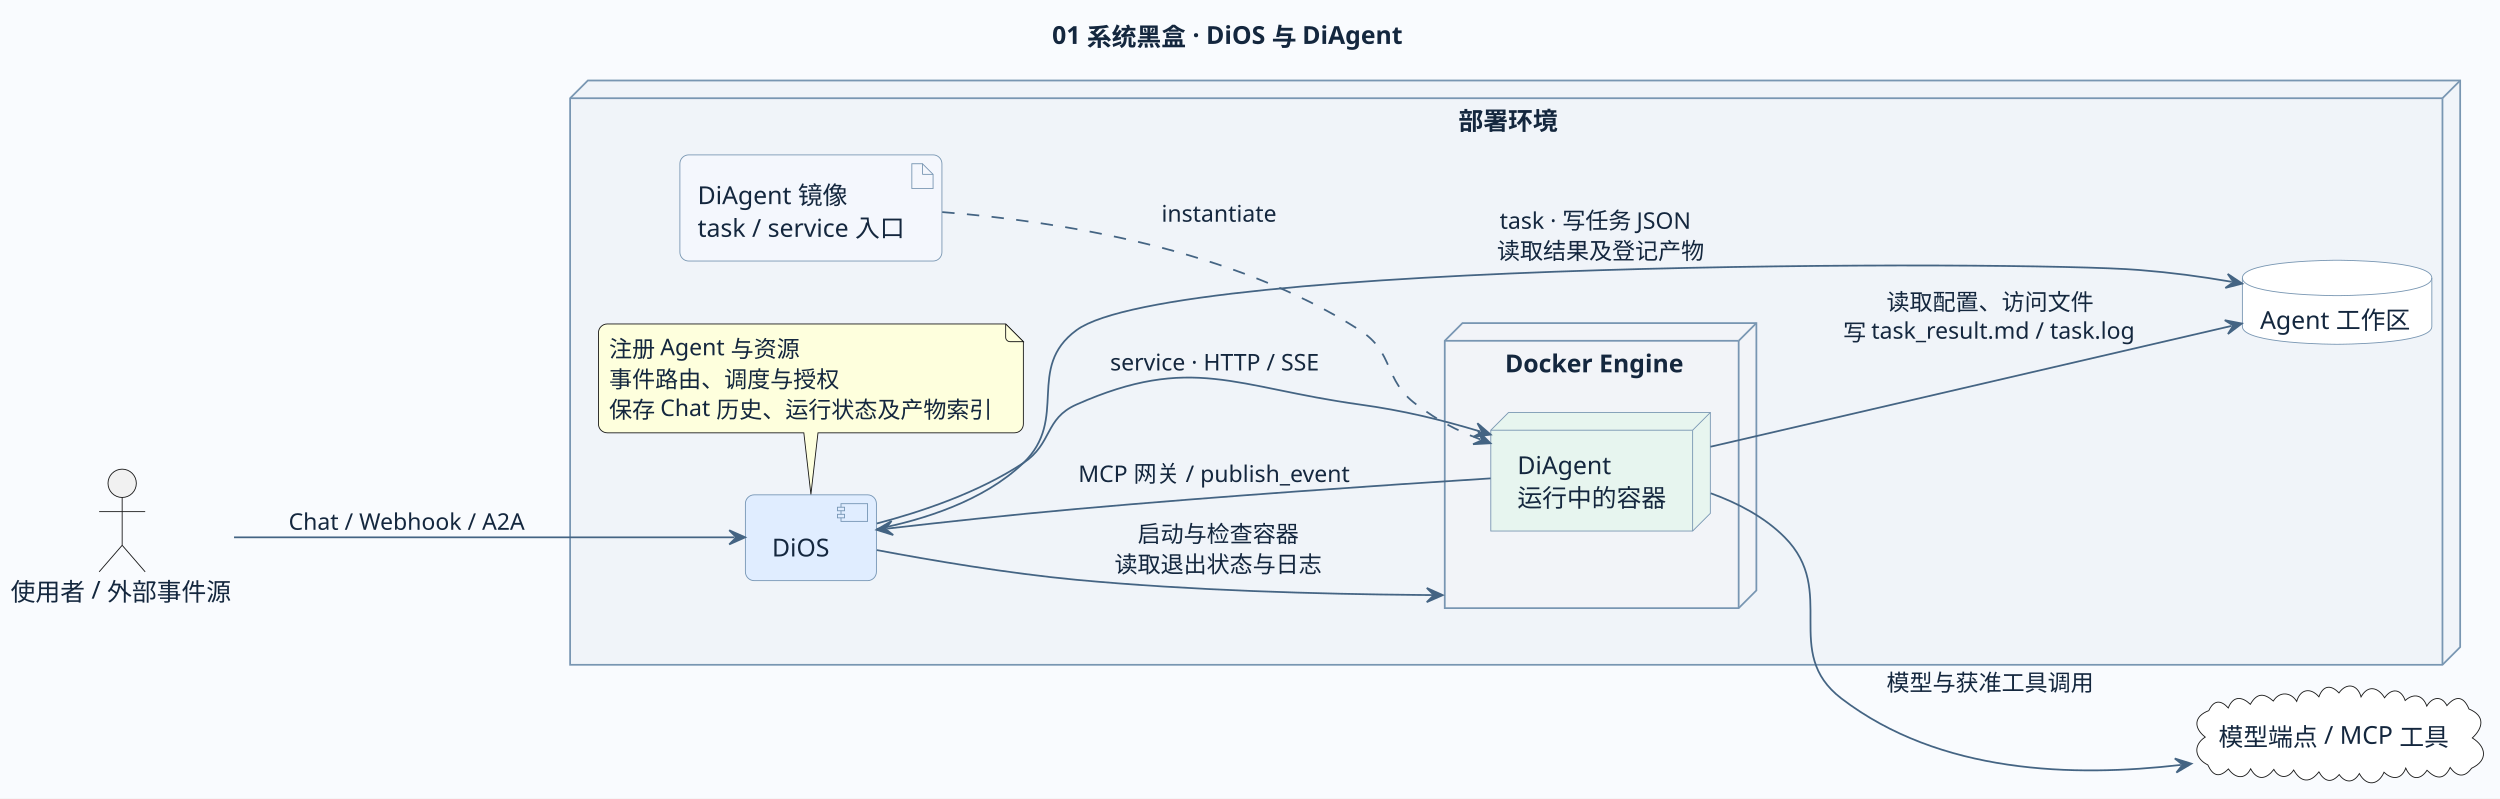
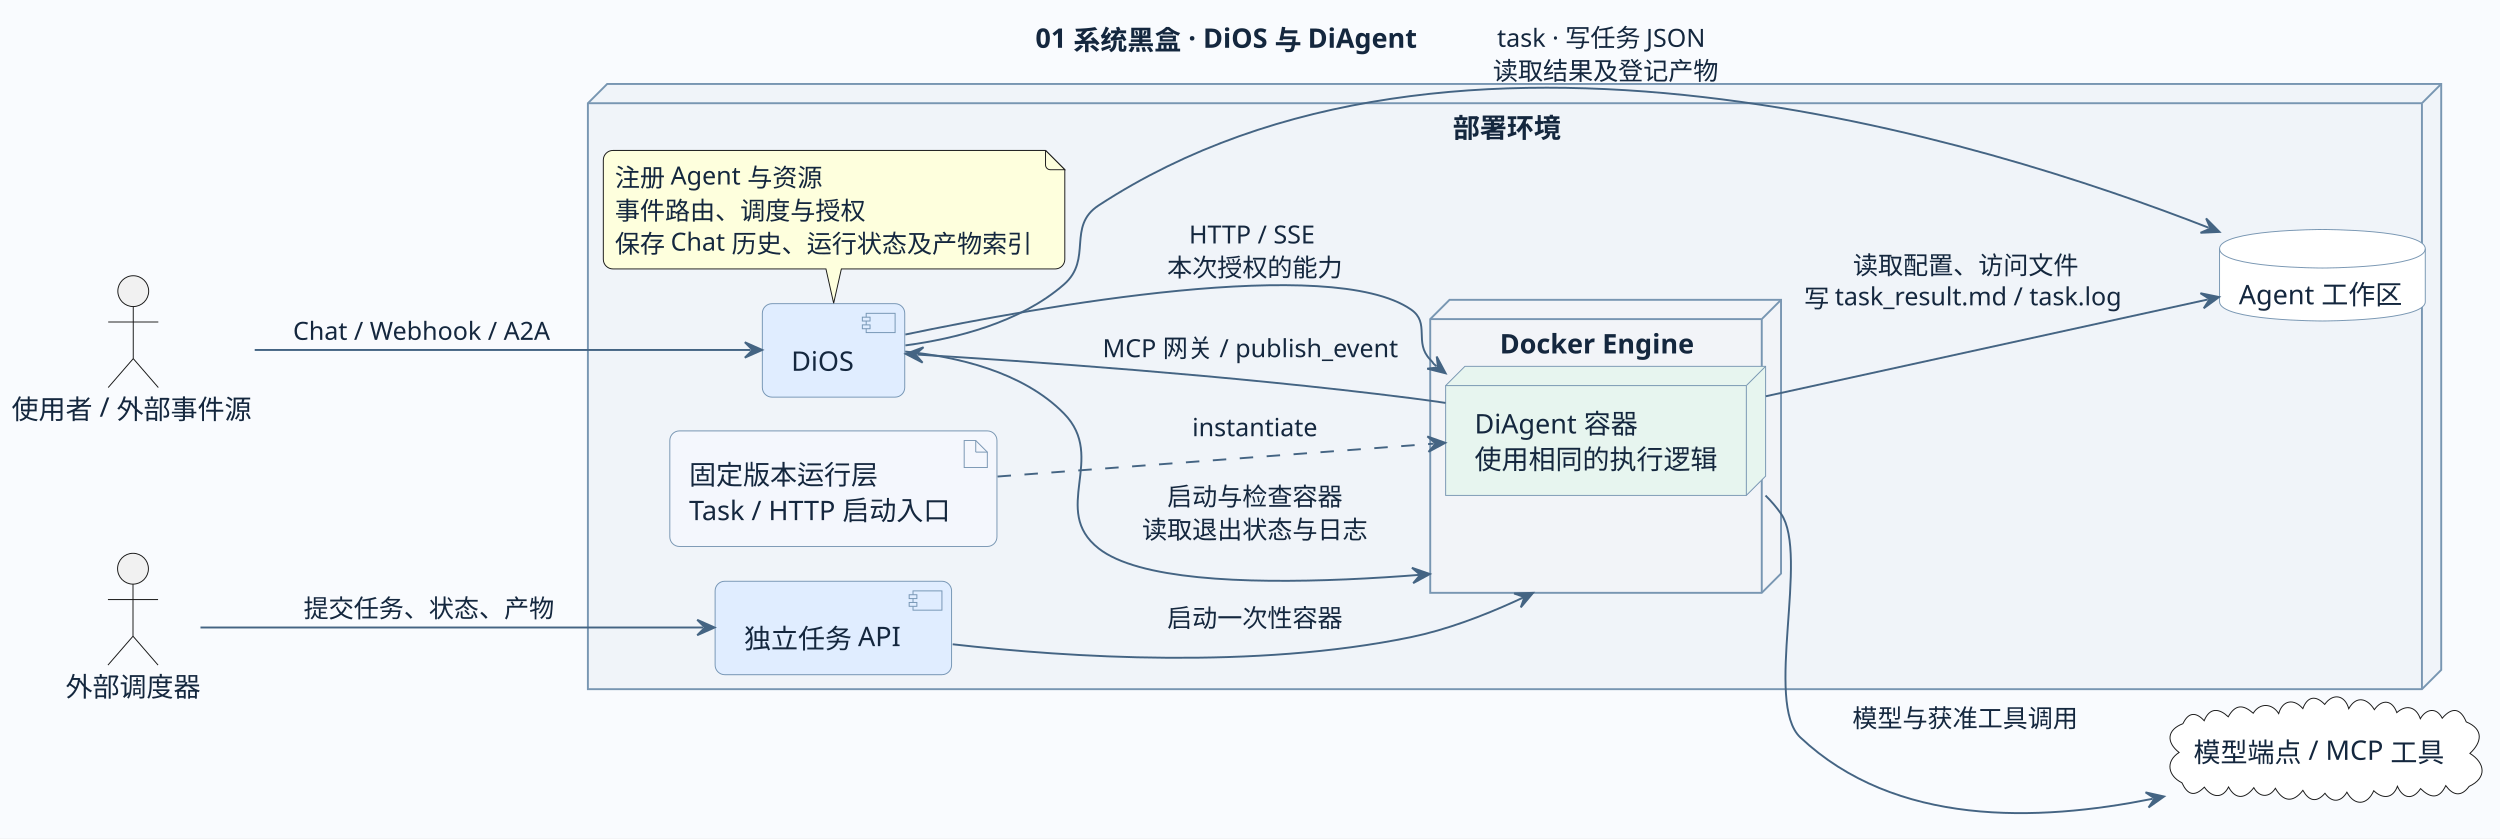
- <svg xmlns="http://www.w3.org/2000/svg" contentStyleType="text/css" height="451px" preserveAspectRatio="none" style="width:1412px;height:451px;background:#F9FBFE;" version="1.1" viewBox="0 0 1412 451" width="1412px" zoomAndPan="magnify">
+ <svg xmlns="http://www.w3.org/2000/svg" contentStyleType="text/css" data-diagram-type="DESCRIPTION" height="435px" preserveAspectRatio="none" style="width:1297px;height:435px;background:#F9FBFE;" version="1.1" viewBox="0 0 1297 435" width="1297px" zoomAndPan="magnify">
  <defs />
  <g>
-     <rect fill="#F9FBFE" height="451" style="stroke:none;stroke-width:1.0;" width="1412" x="0" y="0" />
-     <text fill="#14273E" font-family="Microsoft YaHei" font-size="14" font-weight="bold" lengthAdjust="spacing" textLength="210" x="594.236" y="24.814">01  系统黑盒 · DiOS 与 DiAgent</text>
-     <g id="cluster_Host">
-       <polygon fill="#F0F4F9" points="322,55.477,332,45.477,1389.5,45.477,1389.5,365.478,1379.5,375.478,322,375.478,322,55.477" style="stroke:#7896B2;stroke-width:1.0;" />
-       <line style="stroke:#7896B2;stroke-width:1.0;" x1="1379.5" x2="1389.5" y1="55.477" y2="45.477" />
-       <line style="stroke:#7896B2;stroke-width:1.0;" x1="322" x2="1379.5" y1="55.477" y2="55.477" />
-       <line style="stroke:#7896B2;stroke-width:1.0;" x1="1379.5" x2="1379.5" y1="55.477" y2="375.478" />
-       <text fill="#14273E" font-family="Microsoft YaHei" font-size="14" font-weight="bold" lengthAdjust="spacing" textLength="56" x="823.75" y="73.291">部署环境</text>
+     <rect fill="#F9FBFE" height="435" style="stroke:none;stroke-width:1;" width="1297" x="0" y="0" />
+     <g class="title" data-source-line="2">
+       <text fill="#14273E" font-family="Microsoft YaHei" font-size="14" font-weight="bold" lengthAdjust="spacing" textLength="211.613" x="537.193" y="24.814">01  系统黑盒 · DiOS 与 DiAgent</text>
    </g>
-     <g id="cluster_Docker">
-       <polygon fill="#F2F4F8" points="816,192.477,826,182.477,992,182.477,992,333.478,982,343.478,816,343.478,816,192.477" style="stroke:#7896B2;stroke-width:1.0;" />
-       <line style="stroke:#7896B2;stroke-width:1.0;" x1="982" x2="992" y1="192.477" y2="182.477" />
-       <line style="stroke:#7896B2;stroke-width:1.0;" x1="816" x2="982" y1="192.477" y2="192.477" />
-       <line style="stroke:#7896B2;stroke-width:1.0;" x1="982" x2="982" y1="192.477" y2="343.478" />
-       <text fill="#14273E" font-family="Microsoft YaHei" font-size="14" font-weight="bold" lengthAdjust="spacing" textLength="100" x="850" y="210.291">Docker Engine</text>
+     <g class="cluster" data-entity="Host" data-source-line="18" data-uid="ent0004" id="cluster_Host">
+       <polygon fill="#F0F4F9" points="305,53.552,315,43.552,1266.5,43.552,1266.5,347.552,1256.5,357.552,305,357.552,305,53.552" style="stroke:#7896B2;stroke-width:1;" />
+       <line style="stroke:#7896B2;stroke-width:1;" x1="1256.5" x2="1266.5" y1="53.552" y2="43.552" />
+       <line style="stroke:#7896B2;stroke-width:1;" x1="305" x2="1256.5" y1="53.552" y2="53.552" />
+       <line style="stroke:#7896B2;stroke-width:1;" x1="1256.5" x2="1256.5" y1="53.552" y2="357.552" />
+       <text fill="#14273E" font-family="Microsoft YaHei" font-size="14" font-weight="bold" lengthAdjust="spacing" textLength="56" x="753.75" y="71.365">部署环境</text>
    </g>
-     <g id="elem_OS">
-       <rect fill="#E0EDFF" height="48.477" rx="5" ry="5" style="stroke:#7595B4;stroke-width:0.5;" width="74" x="421" y="279.478" />
-       <rect fill="#E0EDFF" height="10" style="stroke:#7595B4;stroke-width:0.5;" width="15" x="475" y="284.478" />
-       <rect fill="#E0EDFF" height="2" style="stroke:#7595B4;stroke-width:0.5;" width="4" x="473" y="286.478" />
-       <rect fill="#E0EDFF" height="2" style="stroke:#7595B4;stroke-width:0.5;" width="4" x="473" y="290.478" />
-       <text fill="#14273E" font-family="Microsoft YaHei" font-size="14" lengthAdjust="spacing" textLength="34" x="436" y="314.291">DiOS</text>
+     <g class="cluster" data-entity="Docker" data-source-line="26" data-uid="ent0010" id="cluster_Docker">
+       <polygon fill="#F2F4F8" points="742,165.552,752,155.552,924,155.552,924,297.552,914,307.552,742,307.552,742,165.552" style="stroke:#7896B2;stroke-width:1;" />
+       <line style="stroke:#7896B2;stroke-width:1;" x1="914" x2="924" y1="165.552" y2="155.552" />
+       <line style="stroke:#7896B2;stroke-width:1;" x1="742" x2="914" y1="165.552" y2="165.552" />
+       <line style="stroke:#7896B2;stroke-width:1;" x1="914" x2="914" y1="165.552" y2="307.552" />
+       <text fill="#14273E" font-family="Microsoft YaHei" font-size="14" font-weight="bold" lengthAdjust="spacing" textLength="101.856" x="778.072" y="183.365">Docker Engine</text>
    </g>
-     <g id="elem_GMN5">
-       <path d="M338,187.977 L338,239.451 A5,5 0 0 0 343,244.451 L454,244.451 L458,279.217 L462,244.451 L573,244.451 A5,5 0 0 0 578,239.451 L578,192.977 L568,182.977 L343,182.977 A5,5 0 0 0 338,187.977 " fill="#FEFFDD" style="stroke:#181818;stroke-width:0.5;" />
-       <path d="M568,182.977 L568,190.477 A2.5,2.5 0 0 0 570.5,192.977 L578,192.977 L568,182.977 " fill="#FEFFDD" style="stroke:#181818;stroke-width:0.5;" />
-       <text fill="#14273E" font-family="Microsoft YaHei" font-size="13" lengthAdjust="spacing" textLength="110" x="344" y="201.733">注册 Agent 与资源</text>
-       <text fill="#14273E" font-family="Microsoft YaHei" font-size="13" lengthAdjust="spacing" textLength="130" x="344" y="218.891">事件路由、调度与授权</text>
-       <text fill="#14273E" font-family="Microsoft YaHei" font-size="13" lengthAdjust="spacing" textLength="219" x="344" y="236.048">保存 Chat 历史、运行状态及产物索引</text>
+     <g class="entity" data-entity="Caller" data-source-line="16" data-uid="ent0002" id="entity_Caller">
+       <ellipse cx="69.133" cy="151.052" fill="#F1F1F1" rx="8" ry="8" style="stroke:#181818;stroke-width:0.5;" />
+       <path d="M69.133,159.052 L69.133,186.052 M56.133,167.052 L82.133,167.052 M69.133,186.052 L56.133,201.052 M69.133,186.052 L82.133,201.052" fill="none" style="stroke:#181818;stroke-width:0.5;" />
+       <text fill="#14273E" font-family="Microsoft YaHei" font-size="14" lengthAdjust="spacing" textLength="126.267" x="6" y="217.365">使用者 / 外部事件源</text>
    </g>
-     <g id="elem_Image">
-       <rect fill="#F4F7FD" height="59.955" rx="5" ry="5" style="stroke:#7896B2;stroke-width:0.5;" width="148" x="384" y="87.478" />
-       <polygon fill="#F4F7FD" points="515,92.478,515,106.478,527,106.478,527,98.478,521,92.478,515,92.478" style="stroke:#7896B2;stroke-width:0.5;" />
-       <line style="stroke:#7896B2;stroke-width:0.5;" x1="521" x2="521" y1="92.478" y2="98.478" />
-       <line style="stroke:#7896B2;stroke-width:0.5;" x1="527" x2="521" y1="98.478" y2="98.478" />
-       <text fill="#14273E" font-family="Microsoft YaHei" font-size="14" lengthAdjust="spacing" textLength="88" x="394" y="115.291">DiAgent 镜像</text>
-       <text fill="#14273E" font-family="Microsoft YaHei" font-size="14" lengthAdjust="spacing" textLength="118" x="394" y="133.769">task / service 入口</text>
+     <g class="entity" data-entity="ExternalScheduler" data-source-line="17" data-uid="ent0003" id="entity_ExternalScheduler">
+       <ellipse cx="69" cy="295.052" fill="#F1F1F1" rx="8" ry="8" style="stroke:#181818;stroke-width:0.5;" />
+       <path d="M69,303.052 L69,330.052 M56,311.052 L82,311.052 M69,330.052 L56,345.052 M69,330.052 L82,345.052" fill="none" style="stroke:#181818;stroke-width:0.5;" />
+       <text fill="#14273E" font-family="Microsoft YaHei" font-size="14" lengthAdjust="spacing" textLength="70" x="34" y="361.365">外部调度器</text>
    </g>
-     <g id="elem_Work">
-       <path d="M1266.5,156.977 C1266.5,146.977 1320,146.977 1320,146.977 C1320,146.977 1373.5,146.977 1373.5,156.977 L1373.5,184.455 C1373.5,194.455 1320,194.455 1320,194.455 C1320,194.455 1266.5,194.455 1266.5,184.455 L1266.5,156.977 " fill="#FFFFFF" style="stroke:#7896B2;stroke-width:0.5;" />
-       <path d="M1266.5,156.977 C1266.5,166.977 1320,166.977 1320,166.977 C1320,166.977 1373.5,166.977 1373.5,156.977 " fill="none" style="stroke:#7896B2;stroke-width:0.5;" />
-       <text fill="#14273E" font-family="Microsoft YaHei" font-size="14" lengthAdjust="spacing" textLength="87" x="1276.5" y="185.791">Agent 工作区</text>
+     <g class="entity" data-entity="External" data-source-line="32" data-uid="ent0014" id="entity_External">
+       <path d="M1132.532,375.435 C1135.301,369.445 1139.277,369.233 1143.524,373.913 C1146.363,366.926 1151.283,367.397 1156.004,371.862 C1159.68,365.379 1163.709,365.394 1168.971,370.011 C1172.439,364.433 1178.868,364.858 1182.174,370.207 C1184.227,363.147 1190.107,362.281 1194.716,367.62 C1197.134,361.181 1201.467,360.585 1206.052,365.446 C1210.366,359.359 1216.561,360.567 1218.53,367.665 C1222.526,360.557 1228.316,362.396 1231.82,368.173 C1235.782,362.541 1241.114,363.067 1243.464,369.702 C1248.404,365.317 1253.488,366.663 1255.67,372.877 C1258.507,367.891 1263.937,366.578 1267.037,372.606 C1272.046,366.759 1276.48,367.224 1279.481,374.51 C1288.789,378.386 1287.54,385.19 1281.385,390.866 C1289.257,395.749 1290.49,403.539 1280.963,407.993 C1276.87,413.597 1272.596,412.731 1268.864,407.587 C1265.397,414.9 1260.713,414.026 1255.795,409.141 C1251.69,415.254 1246.616,414.369 1243.788,407.92 C1241.341,414.527 1236.013,414.557 1231.505,410.236 C1228.259,417.678 1221.63,418.455 1217.57,410.996 C1214.477,416.25 1209.794,416.652 1206.193,411.555 C1201.711,416.766 1197.808,415.444 1194.728,410.041 C1189.647,416.618 1184.53,416.017 1180.466,408.975 C1177.304,414.009 1172.145,413.808 1169.275,408.654 C1165.122,414.16 1159.989,415.341 1156.173,408.301 C1152.74,414.996 1147.116,413.392 1143.615,408.375 C1138.419,413.592 1134.903,412.378 1131.964,406.091 C1124.907,402.636 1123.143,395.163 1130.513,390.376 C1123.783,385.121 1124.093,378.641 1132.532,375.435" fill="#FFFFFF" style="stroke:#181818;stroke-width:0.5;" />
+       <text fill="#14273E" font-family="Microsoft YaHei" font-size="14" lengthAdjust="spacing" textLength="134.019" x="1138" y="395.365">模型端点 / MCP 工具</text>
    </g>
-     <g id="elem_Agent">
-       <polygon fill="#E7F5EF" points="842,242.977,852,232.977,966,232.977,966,289.933,956,299.933,842,299.933,842,242.977" style="stroke:#7896B2;stroke-width:0.5;" />
-       <line style="stroke:#7896B2;stroke-width:0.5;" x1="956" x2="966" y1="242.977" y2="232.977" />
-       <line style="stroke:#7896B2;stroke-width:0.5;" x1="842" x2="956" y1="242.977" y2="242.977" />
-       <line style="stroke:#7896B2;stroke-width:0.5;" x1="956" x2="956" y1="242.977" y2="299.933" />
-       <text fill="#14273E" font-family="Microsoft YaHei" font-size="14" lengthAdjust="spacing" textLength="56" x="857" y="267.791">DiAgent</text>
-       <text fill="#14273E" font-family="Microsoft YaHei" font-size="14" lengthAdjust="spacing" textLength="84" x="857" y="286.269">运行中的容器</text>
+     <g class="entity" data-entity="OS" data-source-line="19" data-uid="ent0005" id="entity_OS">
+       <rect fill="#E0EDFF" height="48.477" rx="5" ry="5" style="stroke:#7595B4;stroke-width:0.5;" width="73.879" x="395.5" y="157.552" />
+       <rect fill="#E0EDFF" height="10" style="stroke:#7595B4;stroke-width:0.5;" width="15" x="449.379" y="162.552" />
+       <rect fill="#E0EDFF" height="2" style="stroke:#7595B4;stroke-width:0.5;" width="4" x="447.379" y="164.552" />
+       <rect fill="#E0EDFF" height="2" style="stroke:#7595B4;stroke-width:0.5;" width="4" x="447.379" y="168.552" />
+       <text fill="#14273E" font-family="Microsoft YaHei" font-size="14" lengthAdjust="spacing" textLength="33.879" x="410.5" y="192.365">DiOS</text>
    </g>
-     <g id="elem_Caller">
-       <ellipse cx="69" cy="272.978" fill="#F1F1F1" rx="8" ry="8" style="stroke:#181818;stroke-width:0.5;" />
-       <path d="M69,280.978 L69,307.978 M56,288.978 L82,288.978 M69,307.978 L56,322.978 M69,307.978 L82,322.978 " fill="none" style="stroke:#181818;stroke-width:0.5;" />
-       <text fill="#14273E" font-family="Microsoft YaHei" font-size="14" lengthAdjust="spacing" textLength="126" x="6" y="339.291">使用者 / 外部事件源</text>
+     <g class="entity" data-entity="GMN6" data-source-line="21" data-uid="ent0007" id="entity_GMN6">
+       <path d="M313,83.052 L313,134.525 A5,5 0 0 0 318,139.525 L428.5,139.525 L432.5,157.314 L436.5,139.525 L547.423,139.525 A5,5 0 0 0 552.423,134.525 L552.423,88.052 L542.423,78.052 L318,78.052 A5,5 0 0 0 313,83.052" fill="#FEFFDD" style="stroke:#181818;stroke-width:0.5;" />
+       <path d="M542.423,78.052 L542.423,85.552 A2.5,2.5 0 0 0 544.923,88.052 L552.423,88.052 L542.423,78.052" fill="#FEFFDD" style="stroke:#181818;stroke-width:0.5;" />
+       <text fill="#14273E" font-family="Microsoft YaHei" font-size="13" lengthAdjust="spacing" textLength="110.386" x="319" y="96.807">注册 Agent 与资源</text>
+       <text fill="#14273E" font-family="Microsoft YaHei" font-size="13" lengthAdjust="spacing" textLength="130" x="319" y="113.965">事件路由、调度与授权</text>
+       <text fill="#14273E" font-family="Microsoft YaHei" font-size="13" lengthAdjust="spacing" textLength="218.423" x="319" y="131.123">保存 Chat 历史、运行状态及产物索引</text>
    </g>
-     <g id="elem_External">
-       <path d="M1247.532,401.361 C1250.301,395.372 1254.276,395.159 1258.522,399.839 C1261.361,392.852 1266.28,393.324 1271.001,397.788 C1274.677,391.306 1278.705,391.32 1283.966,395.936 C1287.434,390.36 1293.862,390.784 1297.168,396.132 C1299.22,389.073 1305.1,388.207 1309.709,393.546 C1312.126,387.107 1316.458,386.511 1321.043,391.372 C1325.356,385.285 1331.55,386.494 1333.519,393.591 C1337.515,386.483 1343.304,388.322 1346.807,394.098 C1350.769,388.467 1356.1,388.993 1358.45,395.628 C1363.389,391.243 1368.473,392.59 1370.654,398.803 C1373.491,393.818 1378.92,392.505 1382.02,398.532 C1387.029,392.685 1391.462,393.151 1394.462,400.435 C1403.77,404.312 1402.521,411.115 1396.366,416.791 C1404.238,421.674 1405.472,429.464 1395.944,433.919 C1391.851,439.522 1387.578,438.656 1383.847,433.512 C1380.381,440.825 1375.697,439.95 1370.78,435.066 C1366.675,441.178 1361.602,440.294 1358.774,433.846 C1356.328,440.452 1351.001,440.482 1346.493,436.161 C1343.247,443.603 1336.619,444.38 1332.56,436.922 C1329.467,442.175 1324.785,442.577 1321.184,437.481 C1316.702,442.69 1312.8,441.369 1309.721,435.966 C1304.64,442.543 1299.524,441.942 1295.46,434.901 C1292.299,439.934 1287.139,439.733 1284.271,434.579 C1280.118,440.085 1274.986,441.266 1271.17,434.227 C1267.738,440.921 1262.114,439.317 1258.613,434.301 C1253.418,439.517 1249.903,438.303 1246.964,432.016 C1239.907,428.562 1238.143,421.089 1245.513,416.302 C1238.783,411.046 1239.093,404.567 1247.532,401.361 " fill="#FFFFFF" style="stroke:#181818;stroke-width:0.5;" />
-       <text fill="#14273E" font-family="Microsoft YaHei" font-size="14" lengthAdjust="spacing" textLength="134" x="1253" y="421.291">模型端点 / MCP 工具</text>
+     <g class="entity" data-entity="HostAPI" data-source-line="25" data-uid="ent0009" id="entity_HostAPI">
+       <rect fill="#E0EDFF" height="48.477" rx="5" ry="5" style="stroke:#7595B4;stroke-width:0.5;" width="122.674" x="371" y="301.552" />
+       <rect fill="#E0EDFF" height="10" style="stroke:#7595B4;stroke-width:0.5;" width="15" x="473.674" y="306.552" />
+       <rect fill="#E0EDFF" height="2" style="stroke:#7595B4;stroke-width:0.5;" width="4" x="471.674" y="308.552" />
+       <rect fill="#E0EDFF" height="2" style="stroke:#7595B4;stroke-width:0.5;" width="4" x="471.674" y="312.552" />
+       <text fill="#14273E" font-family="Microsoft YaHei" font-size="14" lengthAdjust="spacing" textLength="82.674" x="386" y="336.365">独立任务 API</text>
    </g>
-     <g id="link_Caller_OS">
-       <path d="M132.18,303.478 C213.9,303.478 348.81,303.478 414.86,303.478 " fill="none" id="Caller-to-OS" style="stroke:#446483;stroke-width:1.0;" />
-       <polygon fill="#446483" points="420.86,303.478,411.86,299.478,415.86,303.478,411.86,307.478,420.86,303.478" style="stroke:#446483;stroke-width:1.0;" />
-       <text fill="#14273E" font-family="Microsoft YaHei" font-size="13" lengthAdjust="spacing" textLength="142" x="163" y="299.233">Chat / Webhook / A2A</text>
+     <g class="entity" data-entity="Image" data-source-line="29" data-uid="ent0012" id="entity_Image">
+       <rect fill="#F4F7FD" height="59.955" rx="5" ry="5" style="stroke:#7896B2;stroke-width:0.5;" width="169.72" x="347.5" y="223.552" />
+       <polygon fill="#F4F7FD" points="500.22,228.552,500.22,242.552,512.22,242.552,512.22,234.552,506.22,228.552,500.22,228.552" style="stroke:#7896B2;stroke-width:0.5;" />
+       <line style="stroke:#7896B2;stroke-width:0.5;" x1="506.22" x2="506.22" y1="228.552" y2="234.552" />
+       <line style="stroke:#7896B2;stroke-width:0.5;" x1="512.22" x2="506.22" y1="234.552" y2="234.552" />
+       <text fill="#14273E" font-family="Microsoft YaHei" font-size="14" lengthAdjust="spacing" textLength="98" x="357.5" y="251.365">固定版本运行层</text>
+       <text fill="#14273E" font-family="Microsoft YaHei" font-size="14" lengthAdjust="spacing" textLength="139.72" x="357.5" y="269.843">Task / HTTP 启动入口</text>
    </g>
-     <g id="link_OS_Docker">
-       <path d="M495.26,310.697 C525.33,316.358 569.26,323.848 608,327.478 C672.275,333.498 744.742,335.53 801.768,336.041 C805.332,336.073 808.835,336.099 812.273,336.12 C813.132,336.125 807.988,336.098 808.839,336.103 " fill="none" id="OS-to-Docker" style="stroke:#446483;stroke-width:1.0;" />
-       <polygon fill="#446483" points="814.839,336.134,805.86,332.087,809.839,336.108,805.818,340.087,814.839,336.134" style="stroke:#446483;stroke-width:1.0;" />
-       <text fill="#14273E" font-family="Microsoft YaHei" font-size="13" lengthAdjust="spacing" textLength="91" x="642.5" y="306.233">启动与检查容器</text>
-       <text fill="#14273E" font-family="Microsoft YaHei" font-size="13" lengthAdjust="spacing" textLength="117" x="629.5" y="323.391">读取退出状态与日志</text>
+     <g class="entity" data-entity="Work" data-source-line="30" data-uid="ent0013" id="entity_Work">
+       <path d="M1151.5,129.052 C1151.5,119.052 1204.867,119.052 1204.867,119.052 C1204.867,119.052 1258.234,119.052 1258.234,129.052 L1258.234,156.529 C1258.234,166.529 1204.867,166.529 1204.867,166.529 C1204.867,166.529 1151.5,166.529 1151.5,156.529 L1151.5,129.052" fill="#FFFFFF" style="stroke:#7896B2;stroke-width:0.5;" />
+       <path d="M1151.5,129.052 C1151.5,139.052 1204.867,139.052 1204.867,139.052 C1204.867,139.052 1258.234,139.052 1258.234,129.052" fill="none" style="stroke:#7896B2;stroke-width:0.5;" />
+       <text fill="#14273E" font-family="Microsoft YaHei" font-size="14" lengthAdjust="spacing" textLength="86.734" x="1161.5" y="157.865">Agent 工作区</text>
    </g>
-     <g id="link_Image_Agent">
-       <path d="M532.16,119.787 C598.43,124.968 696.37,140.597 768,186.477 C787.76,199.137 781.13,214.528 800,228.477 C812.41,237.657 821.671,242.697 836.201,248.217 " fill="none" id="Image-to-Agent" style="stroke:#446483;stroke-width:1.0;stroke-dasharray:7.0,7.0;" />
-       <polygon fill="#446483" points="841.81,250.347,834.817,243.412,837.136,248.572,831.976,250.891,841.81,250.347" style="stroke:#446483;stroke-width:1.0;" />
-       <text fill="#14273E" font-family="Microsoft YaHei" font-size="13" lengthAdjust="spacing" textLength="64" x="656" y="125.233">instantiate</text>
+     <g class="entity" data-entity="Agent" data-source-line="27" data-uid="ent0011" id="entity_Agent">
+       <polygon fill="#E7F5EF" points="750,200.052,760,190.052,916,190.052,916,247.007,906,257.007,750,257.007,750,200.052" style="stroke:#7896B2;stroke-width:0.5;" />
+       <line style="stroke:#7896B2;stroke-width:0.5;" x1="906" x2="916" y1="200.052" y2="190.052" />
+       <line style="stroke:#7896B2;stroke-width:0.5;" x1="750" x2="906" y1="200.052" y2="200.052" />
+       <line style="stroke:#7896B2;stroke-width:0.5;" x1="906" x2="906" y1="200.052" y2="257.007" />
+       <text fill="#14273E" font-family="Microsoft YaHei" font-size="14" lengthAdjust="spacing" textLength="87.124" x="765" y="224.865">DiAgent 容器</text>
+       <text fill="#14273E" font-family="Microsoft YaHei" font-size="14" lengthAdjust="spacing" textLength="126" x="765" y="243.343">使用相同的执行逻辑</text>
    </g>
-     <g id="link_OS_Agent">
-       <path d="M495.22,295.668 C519.96,289.178 552.72,278.257 578,261.478 C594.51,250.518 589.87,236.498 608,228.477 C673.03,199.708 697.56,218.748 768,228.477 C792.6,231.877 813.282,236.876 836.182,243.736 " fill="none" id="OS-to-Agent" style="stroke:#446483;stroke-width:1.0;" />
-       <polygon fill="#446483" points="841.93,245.458,834.456,239.043,837.14,244.023,832.161,246.707,841.93,245.458" style="stroke:#446483;stroke-width:1.0;" />
-       <text fill="#14273E" font-family="Microsoft YaHei" font-size="13" lengthAdjust="spacing" textLength="122" x="627" y="209.233">service · HTTP / SSE</text>
+     <g class="link" data-entity-1="Caller" data-entity-2="OS" data-uid="lnk15" id="link_Caller_OS">
+       <polygon fill="#446483" points="395.423,181.552,386.423,177.552,390.423,181.552,386.423,185.552,395.423,181.552" style="stroke:#446483;stroke-width:1;" />
+       <path d="M132.144,181.552 C208.048,181.552 327.913,181.552 389.423,181.552" fill="none" style="stroke:#446483;stroke-width:1;" />
+       <text fill="#14273E" font-family="Microsoft YaHei" font-size="13" lengthAdjust="spacing" textLength="141.661" x="152" y="176.307">Chat / Webhook / A2A</text>
    </g>
-     <g id="link_Agent_OS">
-       <path d="M841.93,270.188 C782.24,273.957 688.8,280.267 608,287.478 C569.39,290.928 531.211,295.094 501.051,298.554 " fill="none" id="Agent-to-OS" style="stroke:#446483;stroke-width:1.0;" />
-       <polygon fill="#446483" points="495.09,299.238,504.487,302.186,500.057,298.668,503.575,294.238,495.09,299.238" style="stroke:#446483;stroke-width:1.0;" />
-       <text fill="#14273E" font-family="Microsoft YaHei" font-size="13" lengthAdjust="spacing" textLength="158" x="609" y="272.233">MCP 网关 / publish_event</text>
+     <g class="link" data-entity-1="ExternalScheduler" data-entity-2="HostAPI" data-uid="lnk16" id="link_ExternalScheduler_HostAPI">
+       <polygon fill="#446483" points="370.72,325.552,361.72,321.552,365.72,325.552,361.72,329.552,370.72,325.552" style="stroke:#446483;stroke-width:1;" />
+       <path d="M104.009,325.552 C165.087,325.552 288.114,325.552 364.72,325.552" fill="none" style="stroke:#446483;stroke-width:1;" />
+       <text fill="#14273E" font-family="Microsoft YaHei" font-size="13" lengthAdjust="spacing" textLength="130" x="157.5" y="320.307">提交任务、状态、产物</text>
    </g>
-     <g id="link_OS_Work">
-       <path d="M495.15,298.777 C521.15,293.658 555.47,283.098 578,261.478 C603.9,236.618 579.08,207.757 608,186.477 C661.78,146.898 1141.44,147.118 1208,152.477 C1227.17,154.018 1242.105,156.028 1260.505,159.168 " fill="none" id="OS-to-Work" style="stroke:#446483;stroke-width:1.0;" />
-       <polygon fill="#446483" points="1266.42,160.178,1258.221,154.721,1261.491,159.336,1256.875,162.607,1266.42,160.178" style="stroke:#446483;stroke-width:1.0;" />
-       <text fill="#14273E" font-family="Microsoft YaHei" font-size="13" lengthAdjust="spacing" textLength="114" x="847" y="129.233">task · 写任务 JSON</text>
-       <text fill="#14273E" font-family="Microsoft YaHei" font-size="13" lengthAdjust="spacing" textLength="117" x="845.5" y="146.391">读取结果及登记产物</text>
+     <g class="link" data-entity-1="HostAPI" data-entity-2="Docker" data-uid="lnk17" id="link_HostAPI_Docker">
+       <polygon fill="#446483" points="795.35,307.57,785.507,307.901,790.852,309.753,789.001,315.099,795.35,307.57" style="stroke:#446483;stroke-width:1;" />
+       <path d="M494.252,334.254 C555.082,341.179 651.029,347.223 732,330.552 C750.325,326.779 769.432,319.494 785.975,311.976 C788.043,311.037 790.071,310.094 792.052,309.153 C793.043,308.683 794.022,308.213 794.989,307.745 C795.109,307.687 789.832,310.248 789.953,310.19" fill="none" style="stroke:#446483;stroke-width:1;" />
+       <text fill="#14273E" font-family="Microsoft YaHei" font-size="13" lengthAdjust="spacing" textLength="91" x="605.5" y="325.307">启动一次性容器</text>
    </g>
-     <g id="link_Agent_Work">
-       <path d="M966.09,252.308 C1047.28,233.488 1183.585,201.883 1260.365,184.073 " fill="none" id="Agent-to-Work" style="stroke:#446483;stroke-width:1.0;" />
-       <polygon fill="#446483" points="1266.21,182.718,1256.539,180.855,1261.339,183.847,1258.347,188.648,1266.21,182.718" style="stroke:#446483;stroke-width:1.0;" />
-       <text fill="#14273E" font-family="Microsoft YaHei" font-size="13" lengthAdjust="spacing" textLength="117" x="1065.5" y="175.233">读取配置、访问文件</text>
-       <text fill="#14273E" font-family="Microsoft YaHei" font-size="13" lengthAdjust="spacing" textLength="166" x="1041" y="192.391">写 task_result.md / task.log</text>
+     <g class="link" data-entity-1="OS" data-entity-2="Docker" data-uid="lnk18" id="link_OS_Docker">
+       <polygon fill="#446483" points="741.809,297.812,732.512,294.563,736.826,298.222,733.168,302.536,741.809,297.812" style="stroke:#446483;stroke-width:1;" />
+       <path d="M469.611,182.391 C495.911,184.949 530.547,192.668 552,214.552 C574.487,237.491 544.727,264.723 570,284.552 C590.399,300.557 644.586,302.903 698.423,300.58 C711.882,300 725.319,299.127 738.202,298.104 C739.007,298.04 739.81,297.975 740.61,297.91 C741.011,297.877 735.431,298.337 735.83,298.304" fill="none" style="stroke:#446483;stroke-width:1;" />
+       <text fill="#14273E" font-family="Microsoft YaHei" font-size="13" lengthAdjust="spacing" textLength="91" x="605.5" y="262.307">启动与检查容器</text>
+       <text fill="#14273E" font-family="Microsoft YaHei" font-size="13" lengthAdjust="spacing" textLength="117" x="592.5" y="279.465">读取退出状态与日志</text>
    </g>
-     <g id="link_Agent_External">
-       <path d="M966.24,278.608 C981.44,284.087 996.62,292.017 1008,303.478 C1038.21,333.897 1005.97,368.397 1040,394.478 C1095.62,437.098 1171.18,439.049 1231.76,432.019 " fill="none" id="Agent-to-External" style="stroke:#446483;stroke-width:1.0;" />
-       <polygon fill="#446483" points="1237.72,431.327,1228.319,428.392,1232.753,431.904,1229.241,436.338,1237.72,431.327" style="stroke:#446483;stroke-width:1.0;" />
-       <text fill="#14273E" font-family="Microsoft YaHei" font-size="13" lengthAdjust="spacing" textLength="117" x="1065.5" y="390.233">模型与获准工具调用</text>
+     <g class="link" data-entity-1="Image" data-entity-2="Agent" data-uid="lnk19" id="link_Image_Agent">
+       <polygon fill="#446483" points="749.796,229.74,740.521,226.427,744.81,230.116,741.122,234.405,749.796,229.74" style="stroke:#446483;stroke-width:1;" />
+       <path d="M517.525,247.226 C585.916,242.078 675.918,235.302 743.813,230.191" fill="none" style="stroke:#446483;stroke-width:1;stroke-dasharray:7,7;" />
+       <text fill="#14273E" font-family="Microsoft YaHei" font-size="13" lengthAdjust="spacing" textLength="65.235" x="618.5" y="226.307">instantiate</text>
+     </g>
+     <g class="link" data-entity-1="OS" data-entity-2="Agent" data-uid="lnk20" id="link_OS_Agent">
+       <polygon fill="#446483" points="749.986,193.672,745.364,184.975,746.049,190.591,740.433,191.276,749.986,193.672" style="stroke:#446483;stroke-width:1;" />
+       <path d="M469.694,173.546 C539.683,158.931 690.354,131.949 732,160.552 C742.206,167.561 733.346,177.698 742,186.552 C744.48,189.089 742.433,187.761 745.261,189.974" fill="none" style="stroke:#446483;stroke-width:1;" />
+       <text fill="#14273E" font-family="Microsoft YaHei" font-size="13" lengthAdjust="spacing" textLength="68.314" x="616.843" y="126.307">HTTP / SSE</text>
+       <text fill="#14273E" font-family="Microsoft YaHei" font-size="13" lengthAdjust="spacing" textLength="91" x="605.5" y="143.465">本次授权的能力</text>
+     </g>
+     <g class="link" data-entity-1="OS" data-entity-2="Work" data-uid="lnk21" id="link_OS_Work">
+       <polygon fill="#446483" points="1151.459,120.321,1144.53,113.322,1146.802,118.503,1141.621,120.775,1151.459,120.321" style="stroke:#446483;stroke-width:1;" />
+       <path d="M469.726,179.192 C495.398,175.767 529.197,167.482 552,147.552 C566.985,134.456 553.338,117.434 570,106.552 C753.917,-13.565 1030.018,72.924 1145.87,118.139" fill="none" style="stroke:#446483;stroke-width:1;" />
+       <text fill="#14273E" font-family="Microsoft YaHei" font-size="13" lengthAdjust="spacing" textLength="112.607" x="776.696" y="24.307">task · 写任务 JSON</text>
+       <text fill="#14273E" font-family="Microsoft YaHei" font-size="13" lengthAdjust="spacing" textLength="117" x="774.5" y="41.465">读取结果及登记产物</text>
+     </g>
+     <g class="link" data-entity-1="Agent" data-entity-2="Work" data-uid="lnk22" id="link_Agent_Work">
+       <polygon fill="#446483" points="1151.24,154.102,1141.593,152.119,1146.355,155.171,1143.303,159.934,1151.24,154.102" style="stroke:#446483;stroke-width:1;" />
+       <path d="M916.115,205.575 C987.862,189.869 1084.021,168.818 1145.379,155.385" fill="none" style="stroke:#446483;stroke-width:1;" />
+       <text fill="#14273E" font-family="Microsoft YaHei" font-size="13" lengthAdjust="spacing" textLength="117" x="961.318" y="142.307">读取配置、访问文件</text>
+       <text fill="#14273E" font-family="Microsoft YaHei" font-size="13" lengthAdjust="spacing" textLength="167.635" x="936" y="159.465">写 task_result.md / task.log</text>
+     </g>
+     <g class="link" data-entity-1="Agent" data-entity-2="External" data-uid="lnk23" id="link_Agent_External">
+       <polygon fill="#446483" points="1122.72,413.223,1113.109,411.071,1117.818,414.206,1114.683,418.915,1122.72,413.223" style="stroke:#446483;stroke-width:1;" />
+       <path d="M915.947,257.07 C918.921,259.981 921.634,263.135 924,266.552 C938.727,287.825 915.164,364.814 934,382.552 C983.244,428.923 1056.836,426.438 1116.838,414.403" fill="none" style="stroke:#446483;stroke-width:1;" />
+       <text fill="#14273E" font-family="Microsoft YaHei" font-size="13" lengthAdjust="spacing" textLength="117" x="961" y="377.307">模型与获准工具调用</text>
+     </g>
+     <g class="link" data-entity-1="Agent" data-entity-2="OS" data-uid="lnk24" id="link_Agent_OS">
+       <polygon fill="#446483" points="469.904,183.602,478.647,188.137,474.895,183.903,479.129,180.151,469.904,183.602" style="stroke:#446483;stroke-width:1;" />
+       <path d="M749.952,209.029 C743.886,208.131 737.853,207.293 732,206.552 C637.844,194.628 532.221,187.361 475.893,183.963" fill="none" style="stroke:#446483;stroke-width:1;" />
+       <text fill="#14273E" font-family="Microsoft YaHei" font-size="13" lengthAdjust="spacing" textLength="158.26" x="572" y="185.307">MCP 网关 / publish_event</text>
    </g>
  </g>
</svg>
